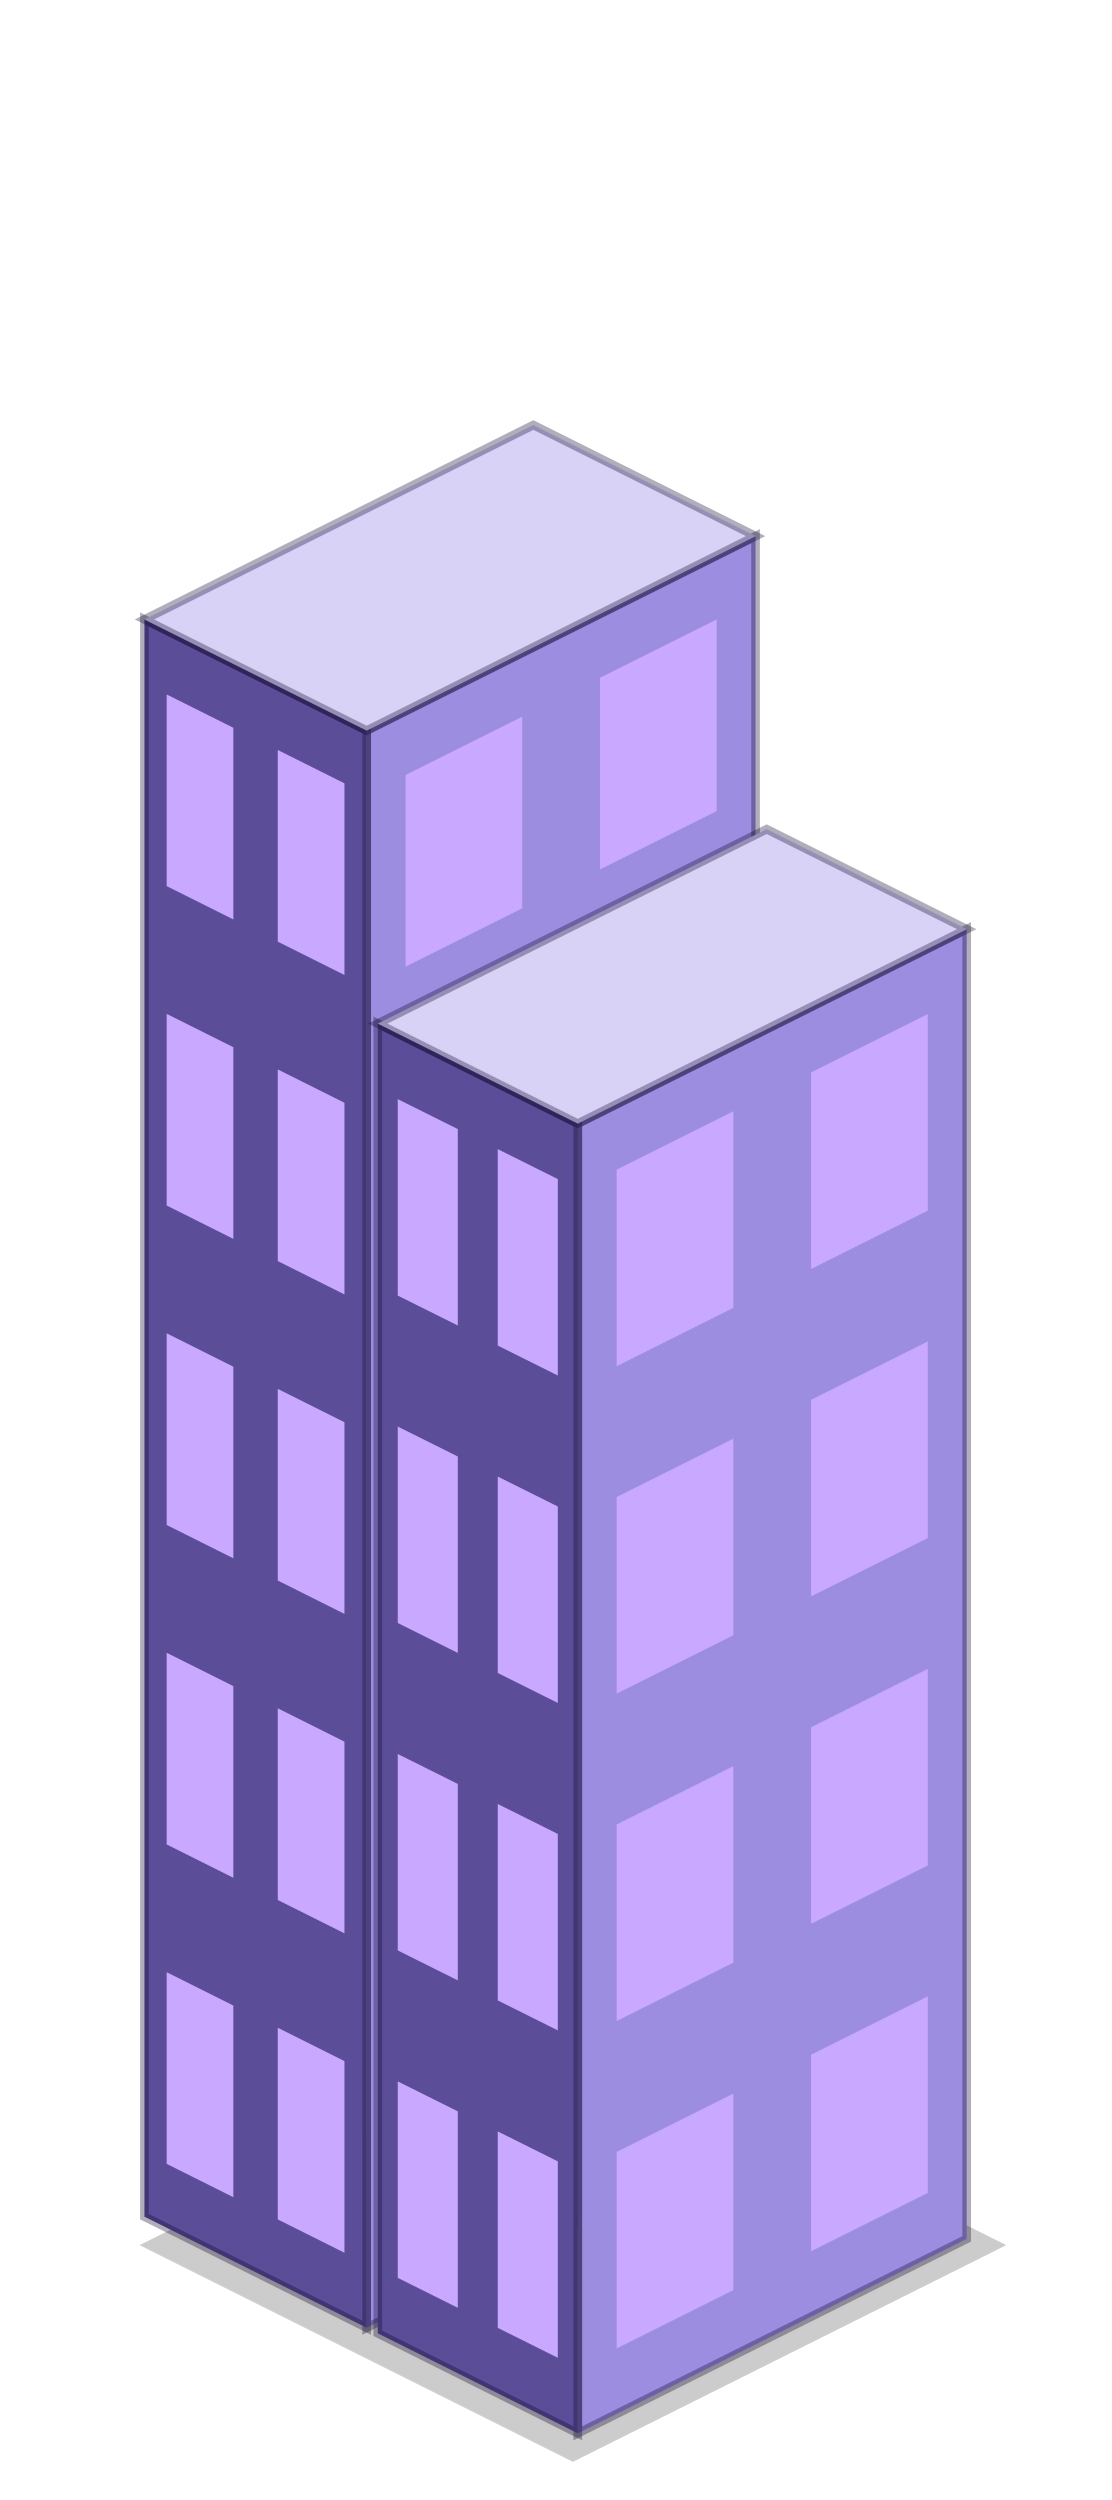
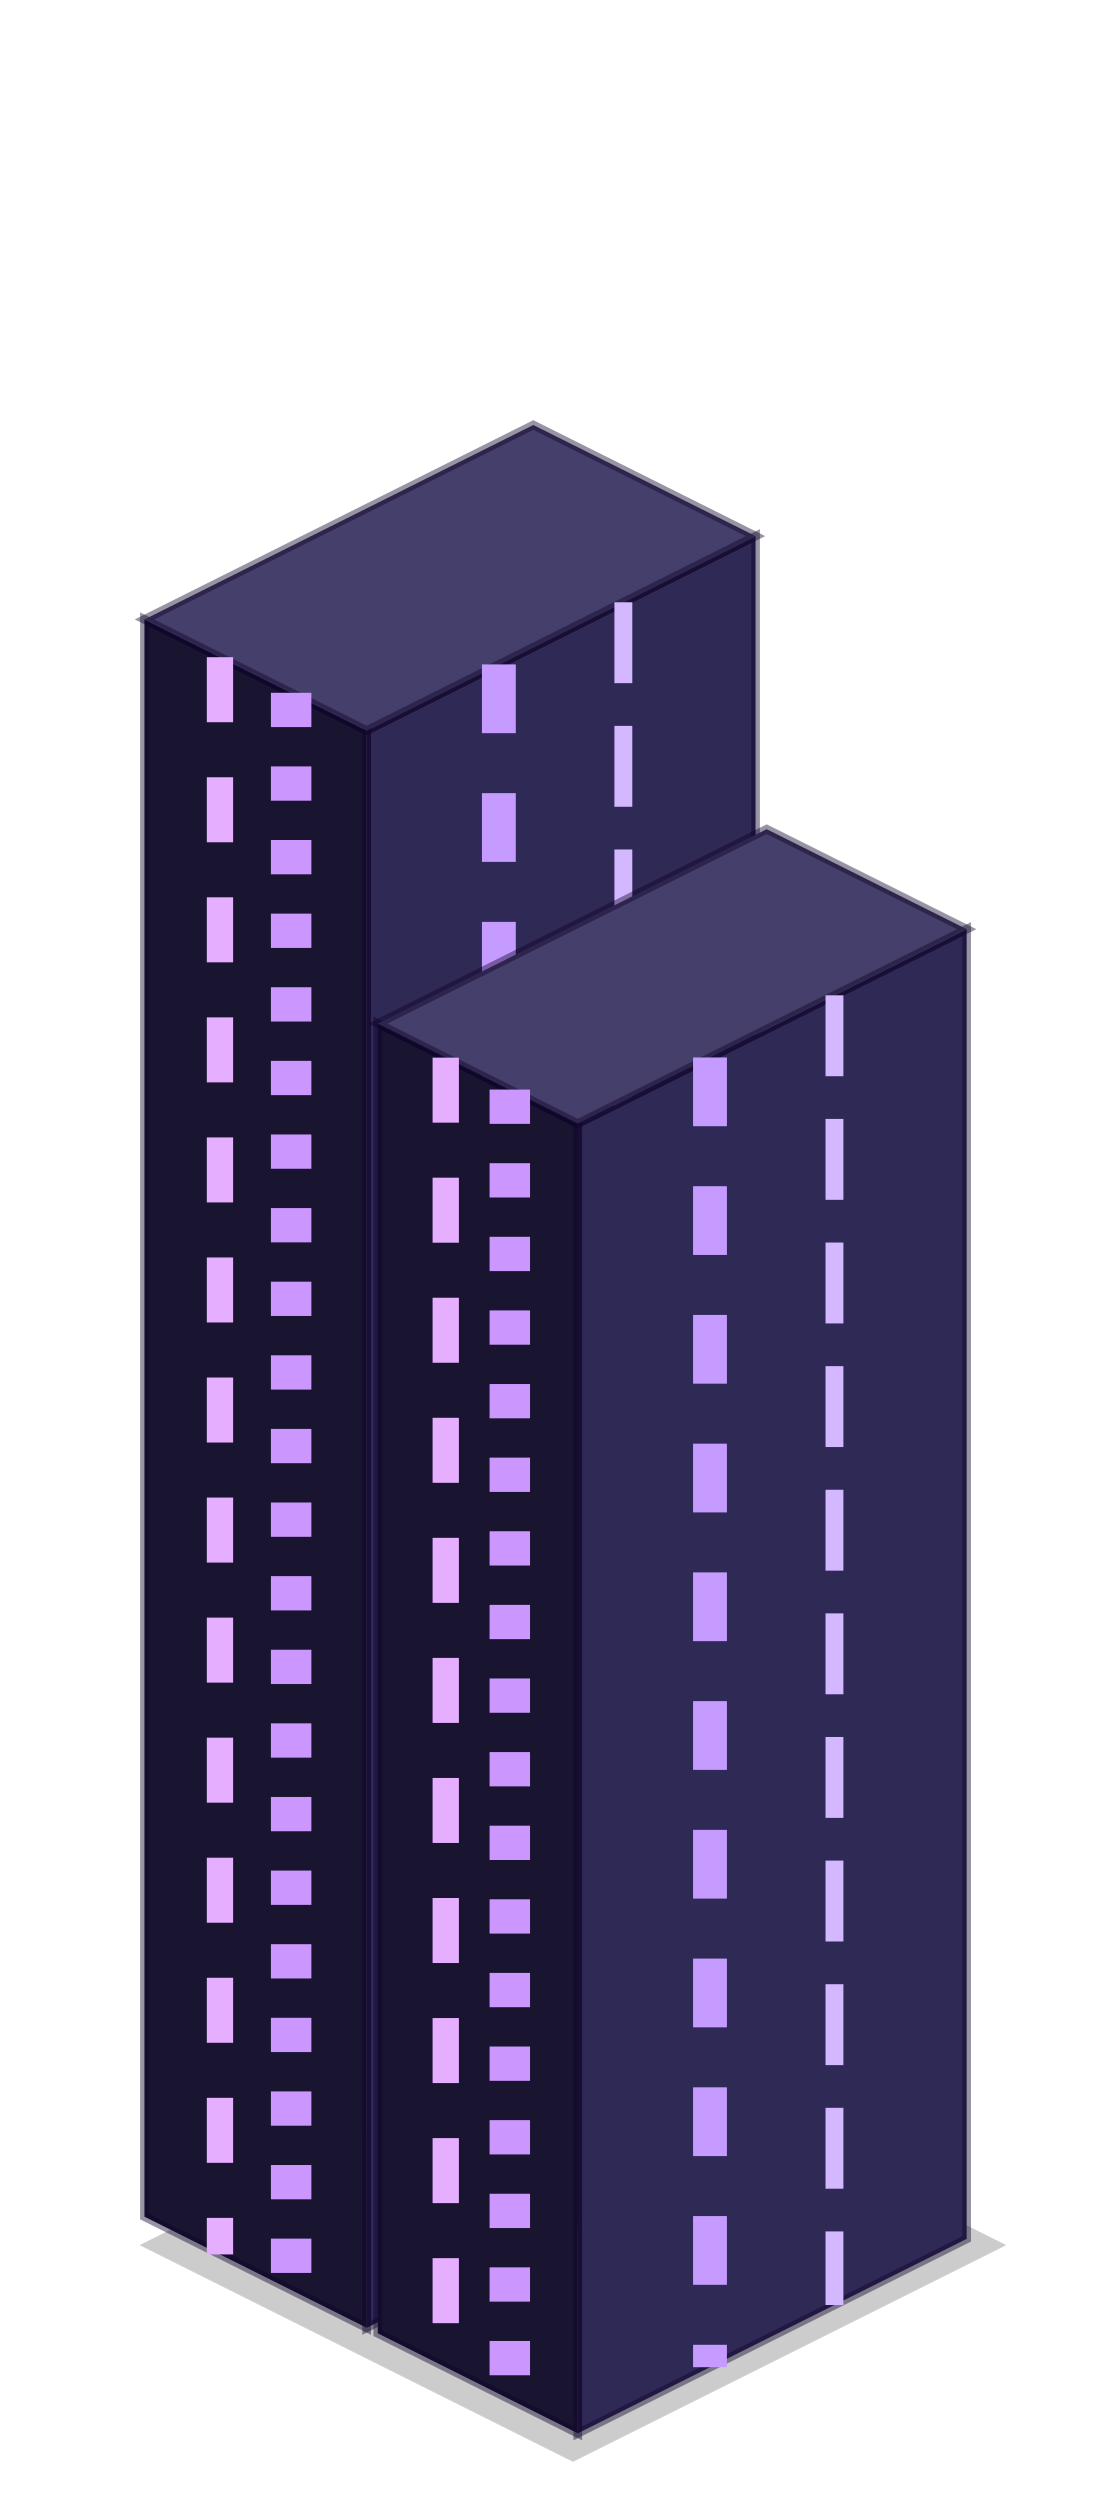
<svg xmlns="http://www.w3.org/2000/svg" version="1.1" width="128" height="288">
  <defs />
  <g>
    <path d="M66,233.68 L115.92,258.64 L66,283.6 L16.08,258.64 Z" fill="rgb(0,0,0)" fill-opacity="0.2" />
-     <path d="M87.04,245.76 L42.24,268.16 L42.24,84.16 L87.04,61.76 Z" fill="#9d8de0" />
-     <path d="M87.04,245.76 L42.24,268.16 L42.24,84.16 L87.04,61.76 Z" fill="none" stroke="rgb(12,0,40)" stroke-opacity="0.32" stroke-width="1" />
-     <path d="M16.64,255.36 L42.24,268.16 L42.24,84.16 L16.64,71.36 Z" fill="#5c4d99" />
-     <path d="M16.64,255.36 L42.24,268.16 L42.24,84.16 L16.64,71.36 Z" fill="none" stroke="rgb(12,0,40)" stroke-opacity="0.32" stroke-width="1" />
-     <path d="M61.44,48.96 L87.04,61.76 L42.24,84.16 L16.64,71.36 Z" fill="#d8d2f7" />
-     <path d="M61.44,48.96 L87.04,61.76 L42.24,84.16 L16.64,71.36 Z" fill="none" stroke="rgb(12,0,40)" stroke-opacity="0.32" stroke-width="1" />
-     <path d="M82.56,71.36 L69.12,78.08 L69.12,100.16 L82.56,93.44 Z" fill="#c9a8ff" />
-     <path d="M60.16,82.56 L46.72,89.28 L46.72,111.36 L60.16,104.64 Z" fill="#c9a8ff" />
-     <path d="M82.56,108.16 L69.12,114.88 L69.12,136.96 L82.56,130.24 Z" fill="#c9a8ff" />
-     <path d="M60.16,119.36 L46.72,126.08 L46.72,148.16 L60.16,141.44 Z" fill="#c9a8ff" />
-     <path d="M82.56,144.96 L69.12,151.68 L69.12,173.76 L82.56,167.04 Z" fill="#c9a8ff" />
-     <path d="M60.16,156.16 L46.72,162.88 L46.72,184.96 L60.16,178.24 Z" fill="#c9a8ff" />
-     <path d="M82.56,181.76 L69.12,188.48 L69.12,210.56 L82.56,203.84 Z" fill="#c9a8ff" />
-     <path d="M60.16,192.96 L46.72,199.68 L46.72,221.76 L60.16,215.04 Z" fill="#c9a8ff" />
-     <path d="M82.56,218.56 L69.12,225.28 L69.12,247.36 L82.56,240.64 Z" fill="#c9a8ff" />
-     <path d="M60.16,229.76 L46.72,236.48 L46.72,258.56 L60.16,251.84 Z" fill="#c9a8ff" />
-     <path d="M19.2,80 L26.88,83.84 L26.88,105.92 L19.2,102.08 Z" fill="#c9a8ff" />
-     <path d="M32,86.4 L39.68,90.24 L39.68,112.32 L32,108.48 Z" fill="#c9a8ff" />
-     <path d="M19.2,116.8 L26.88,120.64 L26.88,142.72 L19.2,138.88 Z" fill="#c9a8ff" />
-     <path d="M32,123.2 L39.68,127.04 L39.68,149.12 L32,145.28 Z" fill="#c9a8ff" />
-     <path d="M19.2,153.6 L26.88,157.44 L26.88,179.52 L19.2,175.68 Z" fill="#c9a8ff" />
-     <path d="M32,160 L39.68,163.84 L39.68,185.92 L32,182.08 Z" fill="#c9a8ff" />
-     <path d="M19.2,190.4 L26.88,194.24 L26.88,216.32 L19.2,212.48 Z" fill="#c9a8ff" />
-     <path d="M32,196.8 L39.68,200.64 L39.68,222.72 L32,218.88 Z" fill="#c9a8ff" />
-     <path d="M19.2,227.2 L26.88,231.04 L26.88,253.12 L19.2,249.28 Z" fill="#c9a8ff" />
-     <path d="M32,233.6 L39.68,237.44 L39.68,259.52 L32,255.68 Z" fill="#c9a8ff" />
-     <path d="M111.36,257.92 L66.56,280.32 L66.56,129.44 L111.36,107.04 Z" fill="#9d8de0" />
-     <path d="M111.36,257.92 L66.56,280.32 L66.56,129.44 L111.36,107.04 Z" fill="none" stroke="rgb(12,0,40)" stroke-opacity="0.32" stroke-width="1" />
-     <path d="M43.52,268.8 L66.56,280.32 L66.56,129.44 L43.52,117.92 Z" fill="#5c4d99" />
-     <path d="M43.52,268.8 L66.56,280.32 L66.56,129.44 L43.52,117.92 Z" fill="none" stroke="rgb(12,0,40)" stroke-opacity="0.32" stroke-width="1" />
-     <path d="M88.32,95.52 L111.36,107.04 L66.56,129.44 L43.52,117.92 Z" fill="#d8d2f7" />
-     <path d="M88.32,95.52 L111.36,107.04 L66.56,129.44 L43.52,117.92 Z" fill="none" stroke="rgb(12,0,40)" stroke-opacity="0.32" stroke-width="1" />
-     <path d="M106.88,116.82 L93.44,123.54 L93.44,146.18 L106.88,139.46 Z" fill="#c9a8ff" />
-     <path d="M84.48,128.02 L71.04,134.74 L71.04,157.38 L84.48,150.66 Z" fill="#c9a8ff" />
-     <path d="M106.88,154.54 L93.44,161.26 L93.44,183.9 L106.88,177.18 Z" fill="#c9a8ff" />
-     <path d="M84.48,165.74 L71.04,172.46 L71.04,195.1 L84.48,188.38 Z" fill="#c9a8ff" />
-     <path d="M106.88,192.26 L93.44,198.98 L93.44,221.62 L106.88,214.9 Z" fill="#c9a8ff" />
-     <path d="M84.48,203.46 L71.04,210.18 L71.04,232.82 L84.48,226.1 Z" fill="#c9a8ff" />
-     <path d="M106.88,229.98 L93.44,236.7 L93.44,259.34 L106.88,252.62 Z" fill="#c9a8ff" />
-     <path d="M84.48,241.18 L71.04,247.9 L71.04,270.54 L84.48,263.82 Z" fill="#c9a8ff" />
-     <path d="M45.82,126.62 L52.74,130.07 L52.74,152.7 L45.82,149.25 Z" fill="#c9a8ff" />
-     <path d="M57.34,132.38 L64.26,135.83 L64.26,158.46 L57.34,155.01 Z" fill="#c9a8ff" />
-     <path d="M45.82,164.34 L52.74,167.79 L52.74,190.42 L45.82,186.97 Z" fill="#c9a8ff" />
-     <path d="M57.34,170.1 L64.26,173.55 L64.26,196.18 L57.34,192.73 Z" fill="#c9a8ff" />
-     <path d="M45.82,202.06 L52.74,205.51 L52.74,228.14 L45.82,224.69 Z" fill="#c9a8ff" />
-     <path d="M57.34,207.82 L64.26,211.27 L64.26,233.9 L57.34,230.45 Z" fill="#c9a8ff" />
-     <path d="M45.82,239.78 L52.74,243.23 L52.74,265.86 L45.82,262.41 Z" fill="#c9a8ff" />
-     <path d="M57.34,245.54 L64.26,248.99 L64.26,271.62 L57.34,268.17 Z" fill="#c9a8ff" />
+     <path d="M87.04,245.76 L42.24,268.16 L42.24,84.16 L87.04,61.76 Z" fill="#2f2956" />
+     <path d="M87.04,245.76 L42.24,268.16 L42.24,84.16 L87.04,61.76 Z" fill="none" stroke="rgb(12,0,40)" stroke-opacity="0.42" stroke-width="1" />
+     <path d="M16.64,255.36 L42.24,268.16 L42.24,84.16 L16.64,71.36 Z" fill="#191430" />
+     <path d="M16.64,255.36 L42.24,268.16 L42.24,84.16 L16.64,71.36 Z" fill="none" stroke="rgb(12,0,40)" stroke-opacity="0.42" stroke-width="1" />
+     <path d="M61.44,48.96 L87.04,61.76 L42.24,84.16 L16.64,71.36 Z" fill="#453f6b" />
+     <path d="M61.44,48.96 L87.04,61.76 L42.24,84.16 L16.64,71.36 Z" fill="none" stroke="rgb(12,0,40)" stroke-opacity="0.42" stroke-width="1" />
+     <path d="M71.81,69.38 L71.81,253.38" fill="none" stroke="rgb(211,183,255)" stroke-width="2.06" stroke-dasharray="9.32,4.92" />
+     <path d="M57.47,76.54 L57.47,260.54" fill="none" stroke="rgb(197,155,255)" stroke-width="3.9" stroke-dasharray="7.92,6.91" />
+     <path d="M25.34,75.71 L25.34,259.71" fill="none" stroke="rgb(230,174,255)" stroke-width="3.03" stroke-dasharray="7.49,6.34" />
+     <path d="M33.54,79.81 L33.54,263.81" fill="none" stroke="rgb(203,151,255)" stroke-width="4.66" stroke-dasharray="3.95,4.53" />
+     <path d="M111.36,257.92 L66.56,280.32 L66.56,129.44 L111.36,107.04 Z" fill="#2f2956" />
+     <path d="M111.36,257.92 L66.56,280.32 L66.56,129.44 L111.36,107.04 Z" fill="none" stroke="rgb(12,0,40)" stroke-opacity="0.42" stroke-width="1" />
+     <path d="M43.52,268.8 L66.56,280.32 L66.56,129.44 L43.52,117.92 Z" fill="#191430" />
+     <path d="M43.52,268.8 L66.56,280.32 L66.56,129.44 L43.52,117.92 Z" fill="none" stroke="rgb(12,0,40)" stroke-opacity="0.42" stroke-width="1" />
+     <path d="M88.32,95.52 L111.36,107.04 L66.56,129.44 L43.52,117.92 Z" fill="#453f6b" />
+     <path d="M88.32,95.52 L111.36,107.04 L66.56,129.44 L43.52,117.92 Z" fill="none" stroke="rgb(12,0,40)" stroke-opacity="0.42" stroke-width="1" />
+     <path d="M96.13,114.66 L96.13,265.54" fill="none" stroke="rgb(211,183,255)" stroke-width="2.06" stroke-dasharray="9.32,4.92" />
+     <path d="M81.79,121.82 L81.79,272.7" fill="none" stroke="rgb(197,155,255)" stroke-width="3.9" stroke-dasharray="7.92,6.91" />
+     <path d="M51.35,121.84 L51.35,272.72" fill="none" stroke="rgb(230,174,255)" stroke-width="3.03" stroke-dasharray="7.49,6.34" />
+     <path d="M58.73,125.52 L58.73,276.4" fill="none" stroke="rgb(203,151,255)" stroke-width="4.66" stroke-dasharray="3.95,4.53" />
  </g>
</svg>
